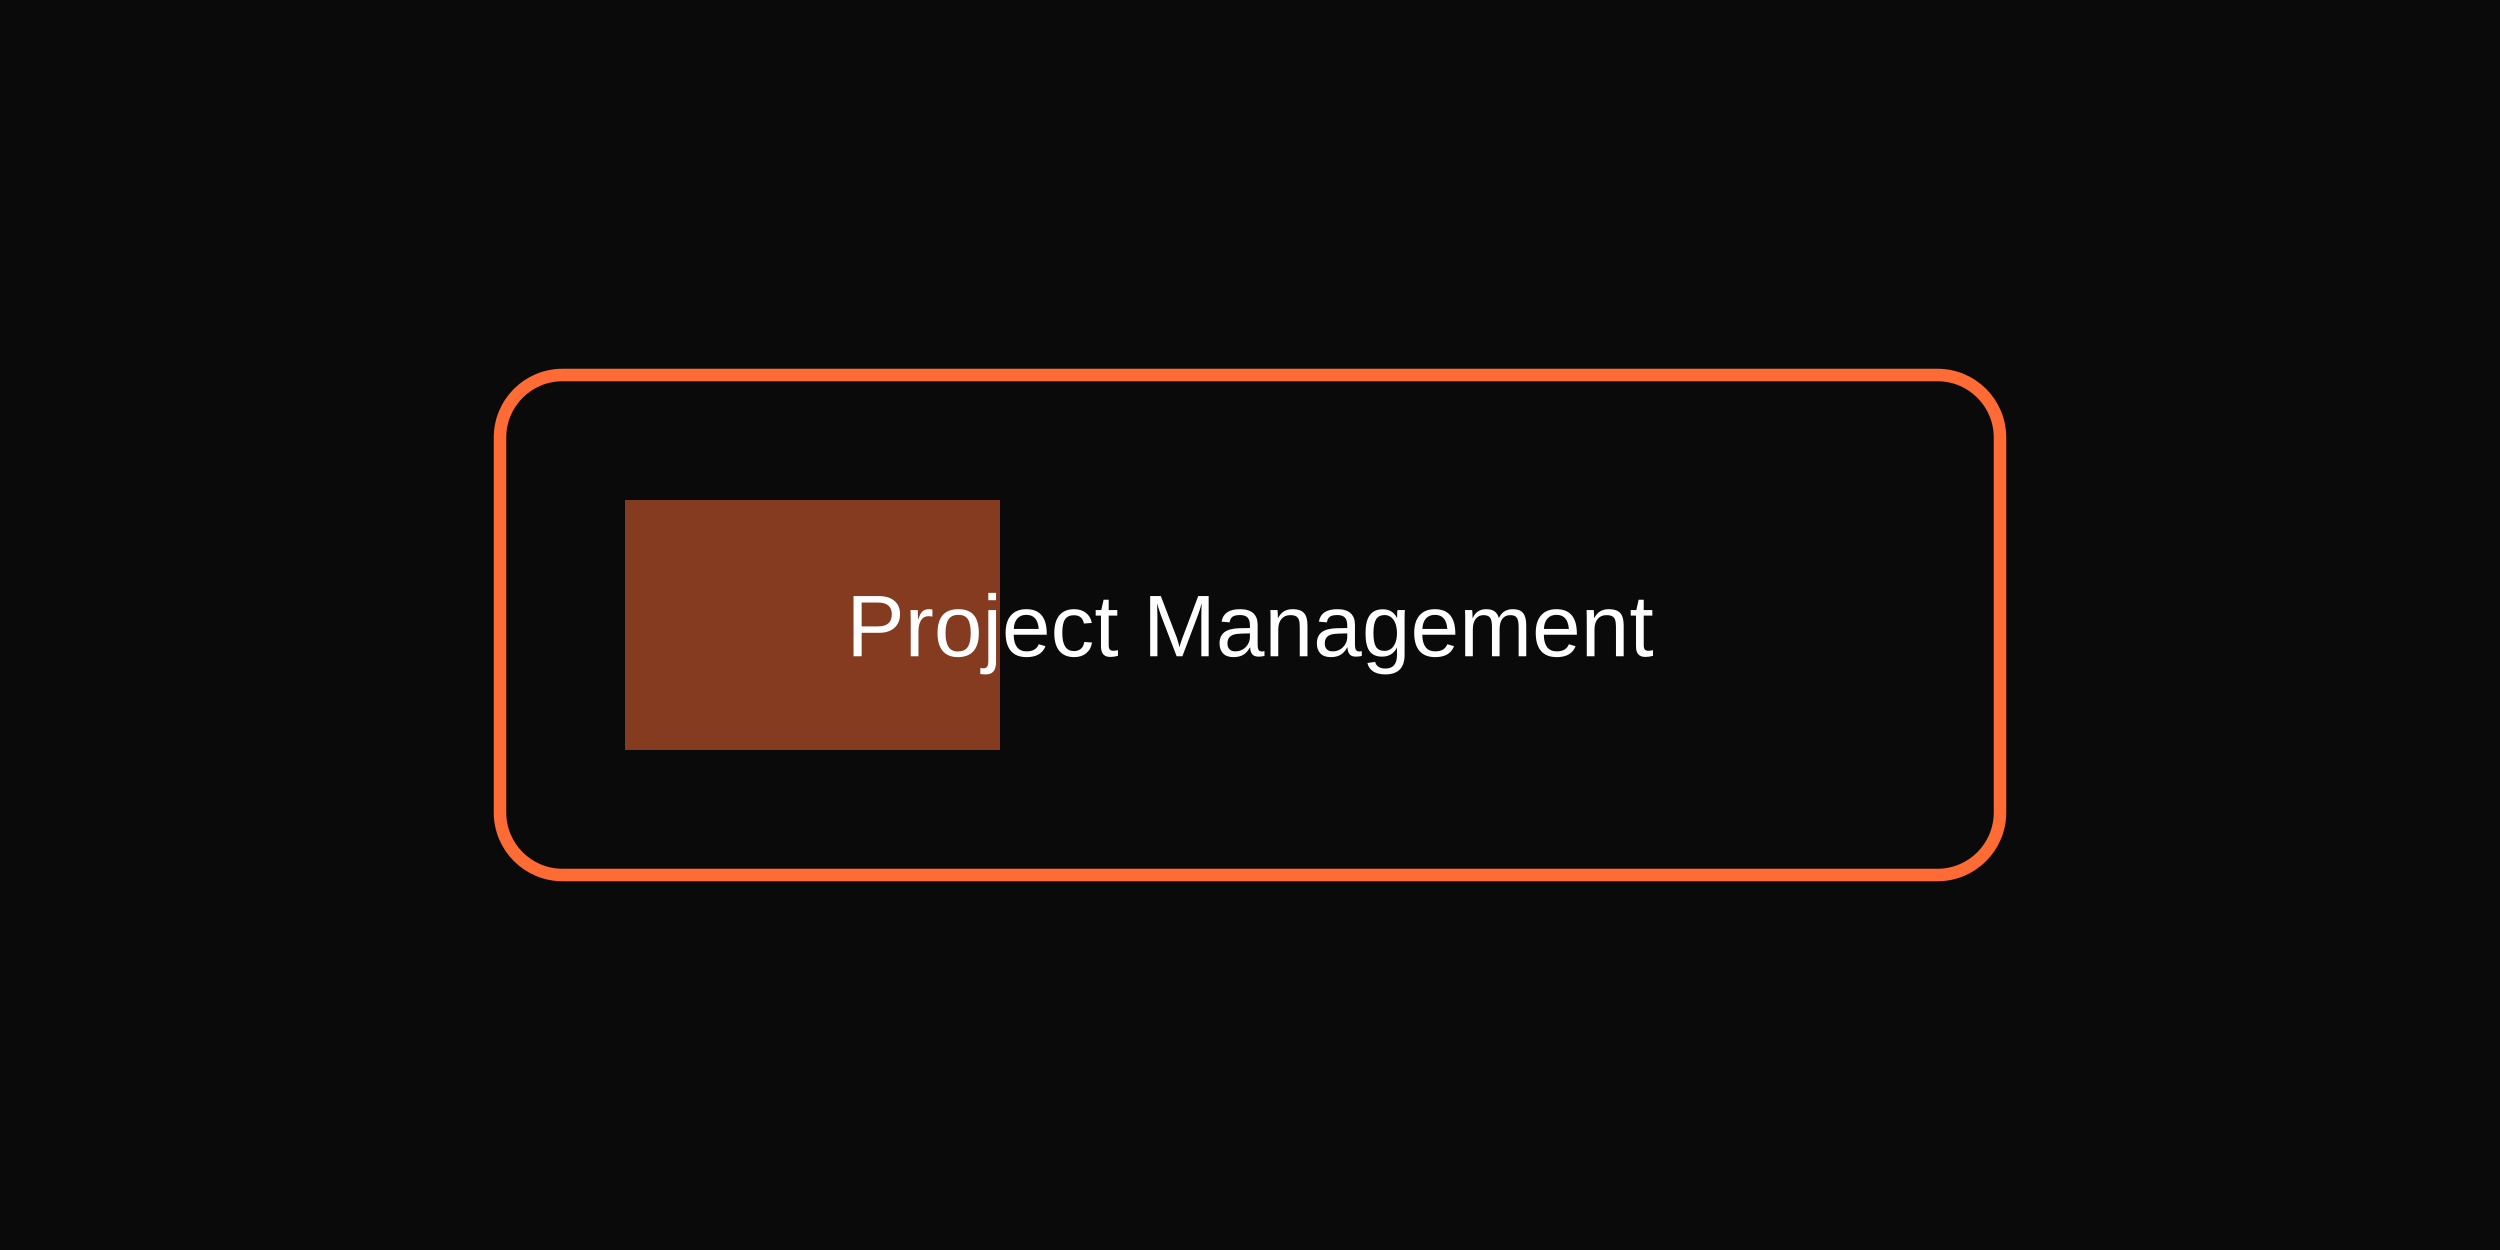
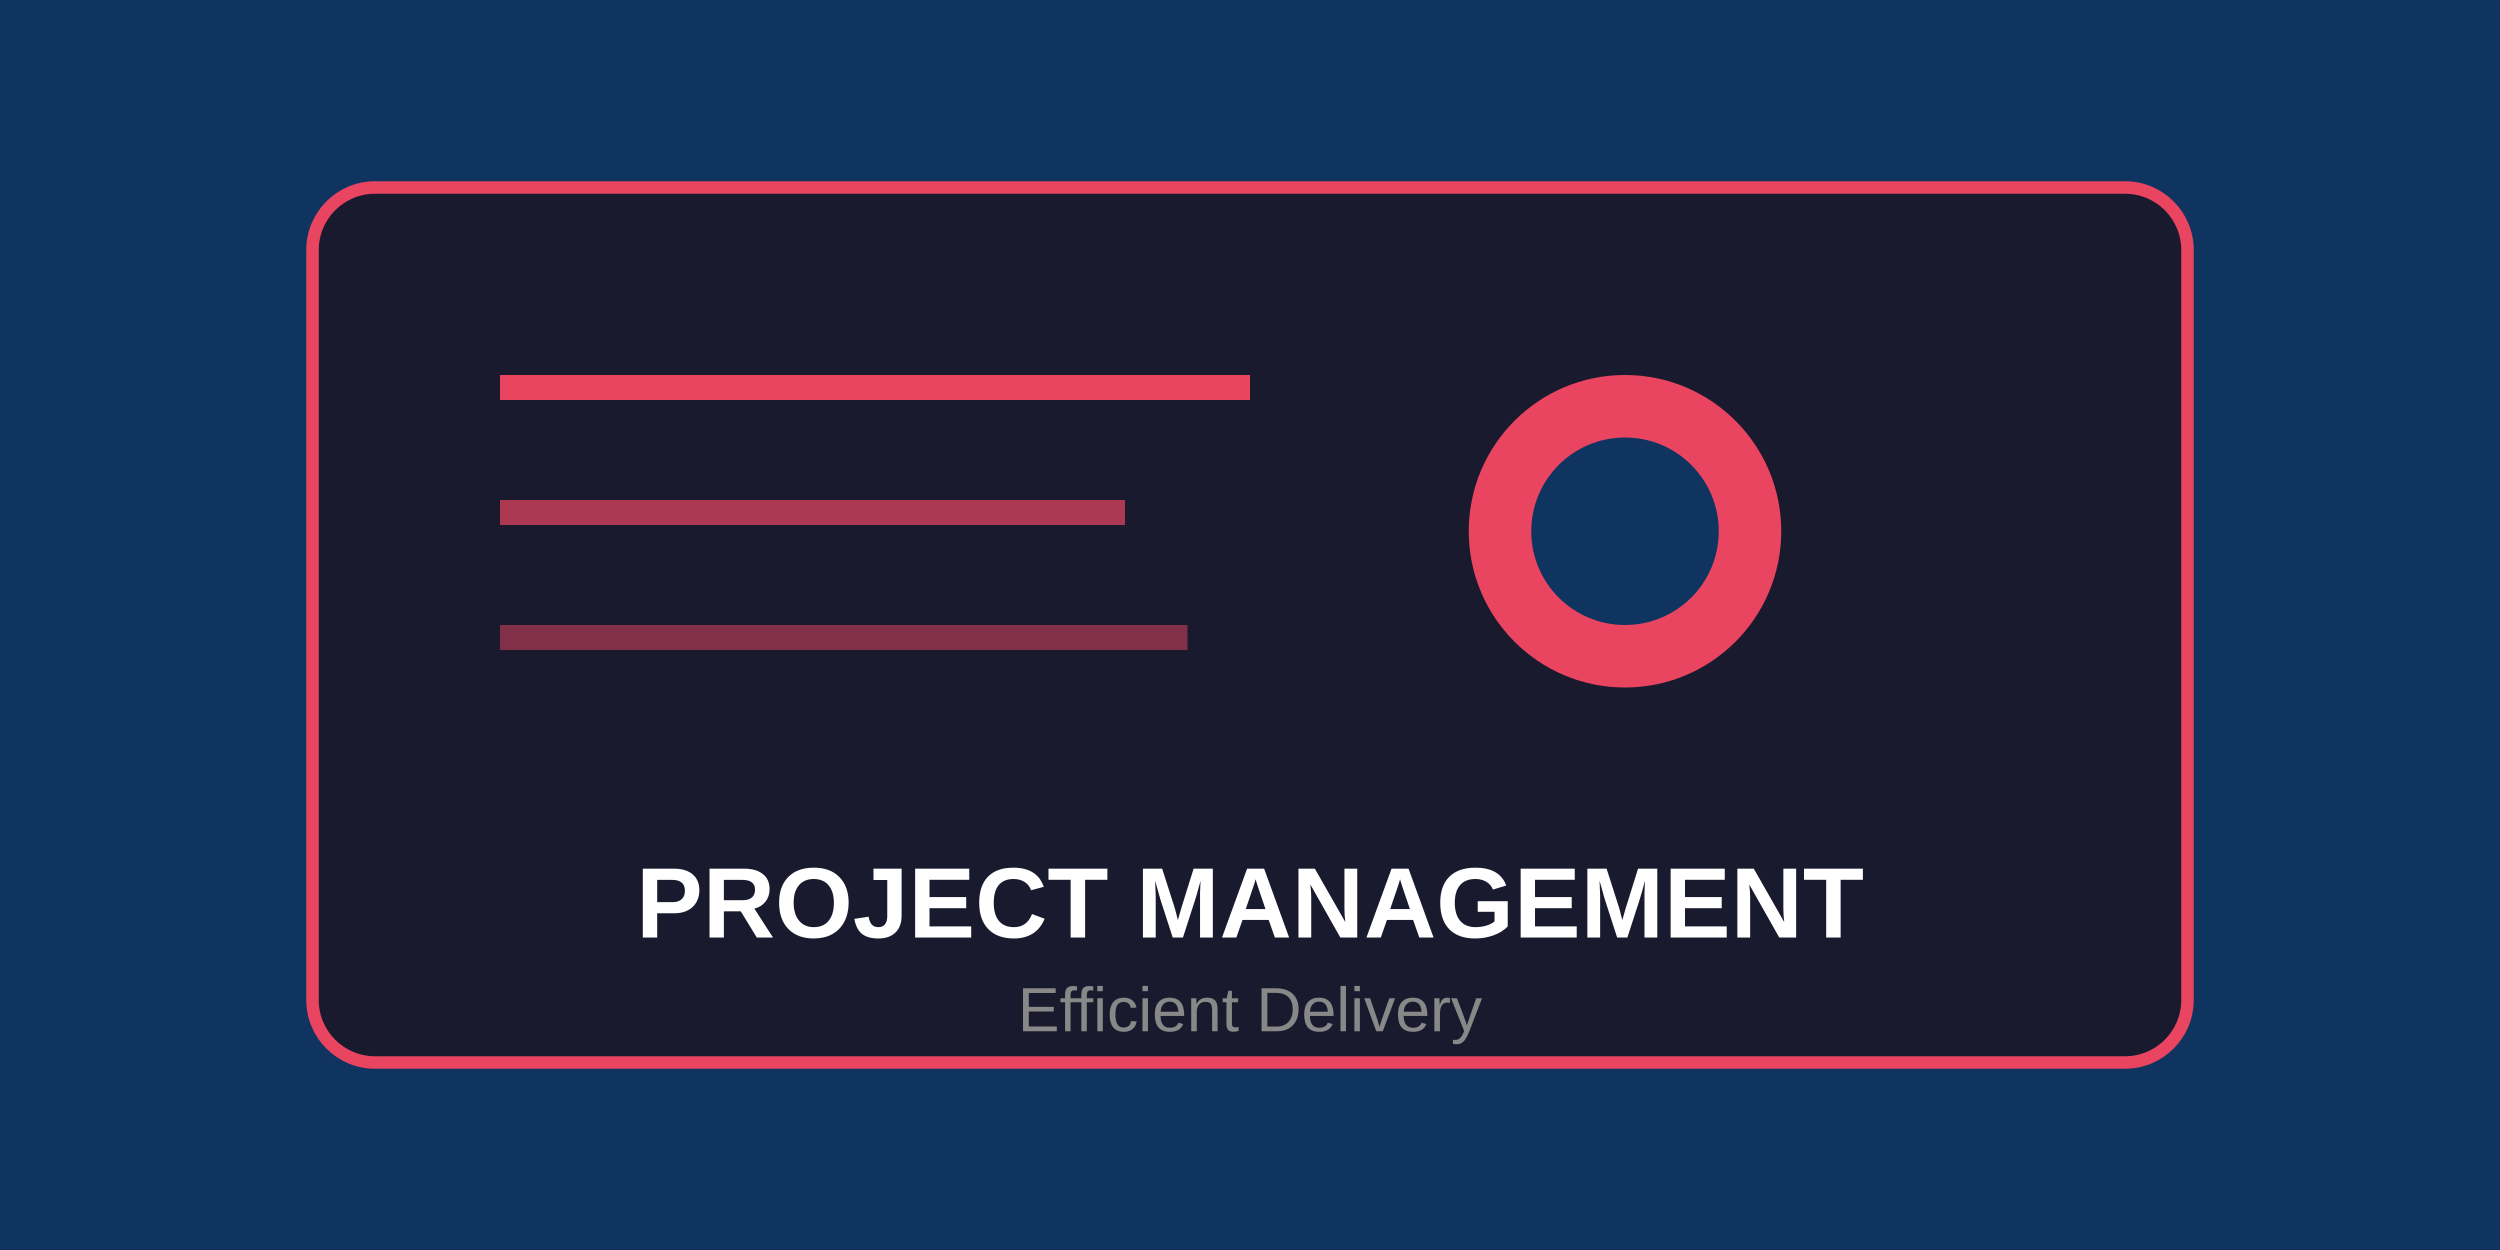
<svg xmlns="http://www.w3.org/2000/svg" width="400" height="200" viewBox="0 0 400 200">
-   <rect width="400" height="200" fill="#0a0a0a" />
-   <rect x="80" y="60" width="240" height="80" rx="10" stroke="#FF6B35" fill="none" stroke-width="2" />
-   <rect x="100" y="80" width="60" height="40" fill="#FF6B35" opacity="0.5" />
-   <text x="200" y="105" text-anchor="middle" fill="white" font-family="Arial" font-size="14">Project Management</text>
+   <rect width="400" height="200" fill="#0f3460" />
+   <rect x="50" y="30" width="300" height="140" rx="10" fill="#1a1a2e" stroke="#e94560" stroke-width="2" />
+   <rect x="80" y="60" width="120" height="4" fill="#e94560" />
+   <rect x="80" y="80" width="100" height="4" fill="#e94560" opacity="0.7" />
+   <rect x="80" y="100" width="110" height="4" fill="#e94560" opacity="0.5" />
+   <circle cx="260" cy="85" r="25" fill="#e94560" />
+   <circle cx="260" cy="85" r="15" fill="#0f3460" />
+   <text x="200" y="150" text-anchor="middle" fill="#fff" font-family="Arial" font-size="16" font-weight="bold">PROJECT MANAGEMENT</text>
+   <text x="200" y="165" text-anchor="middle" fill="#888" font-family="Arial" font-size="10">Efficient Delivery</text>
</svg>
